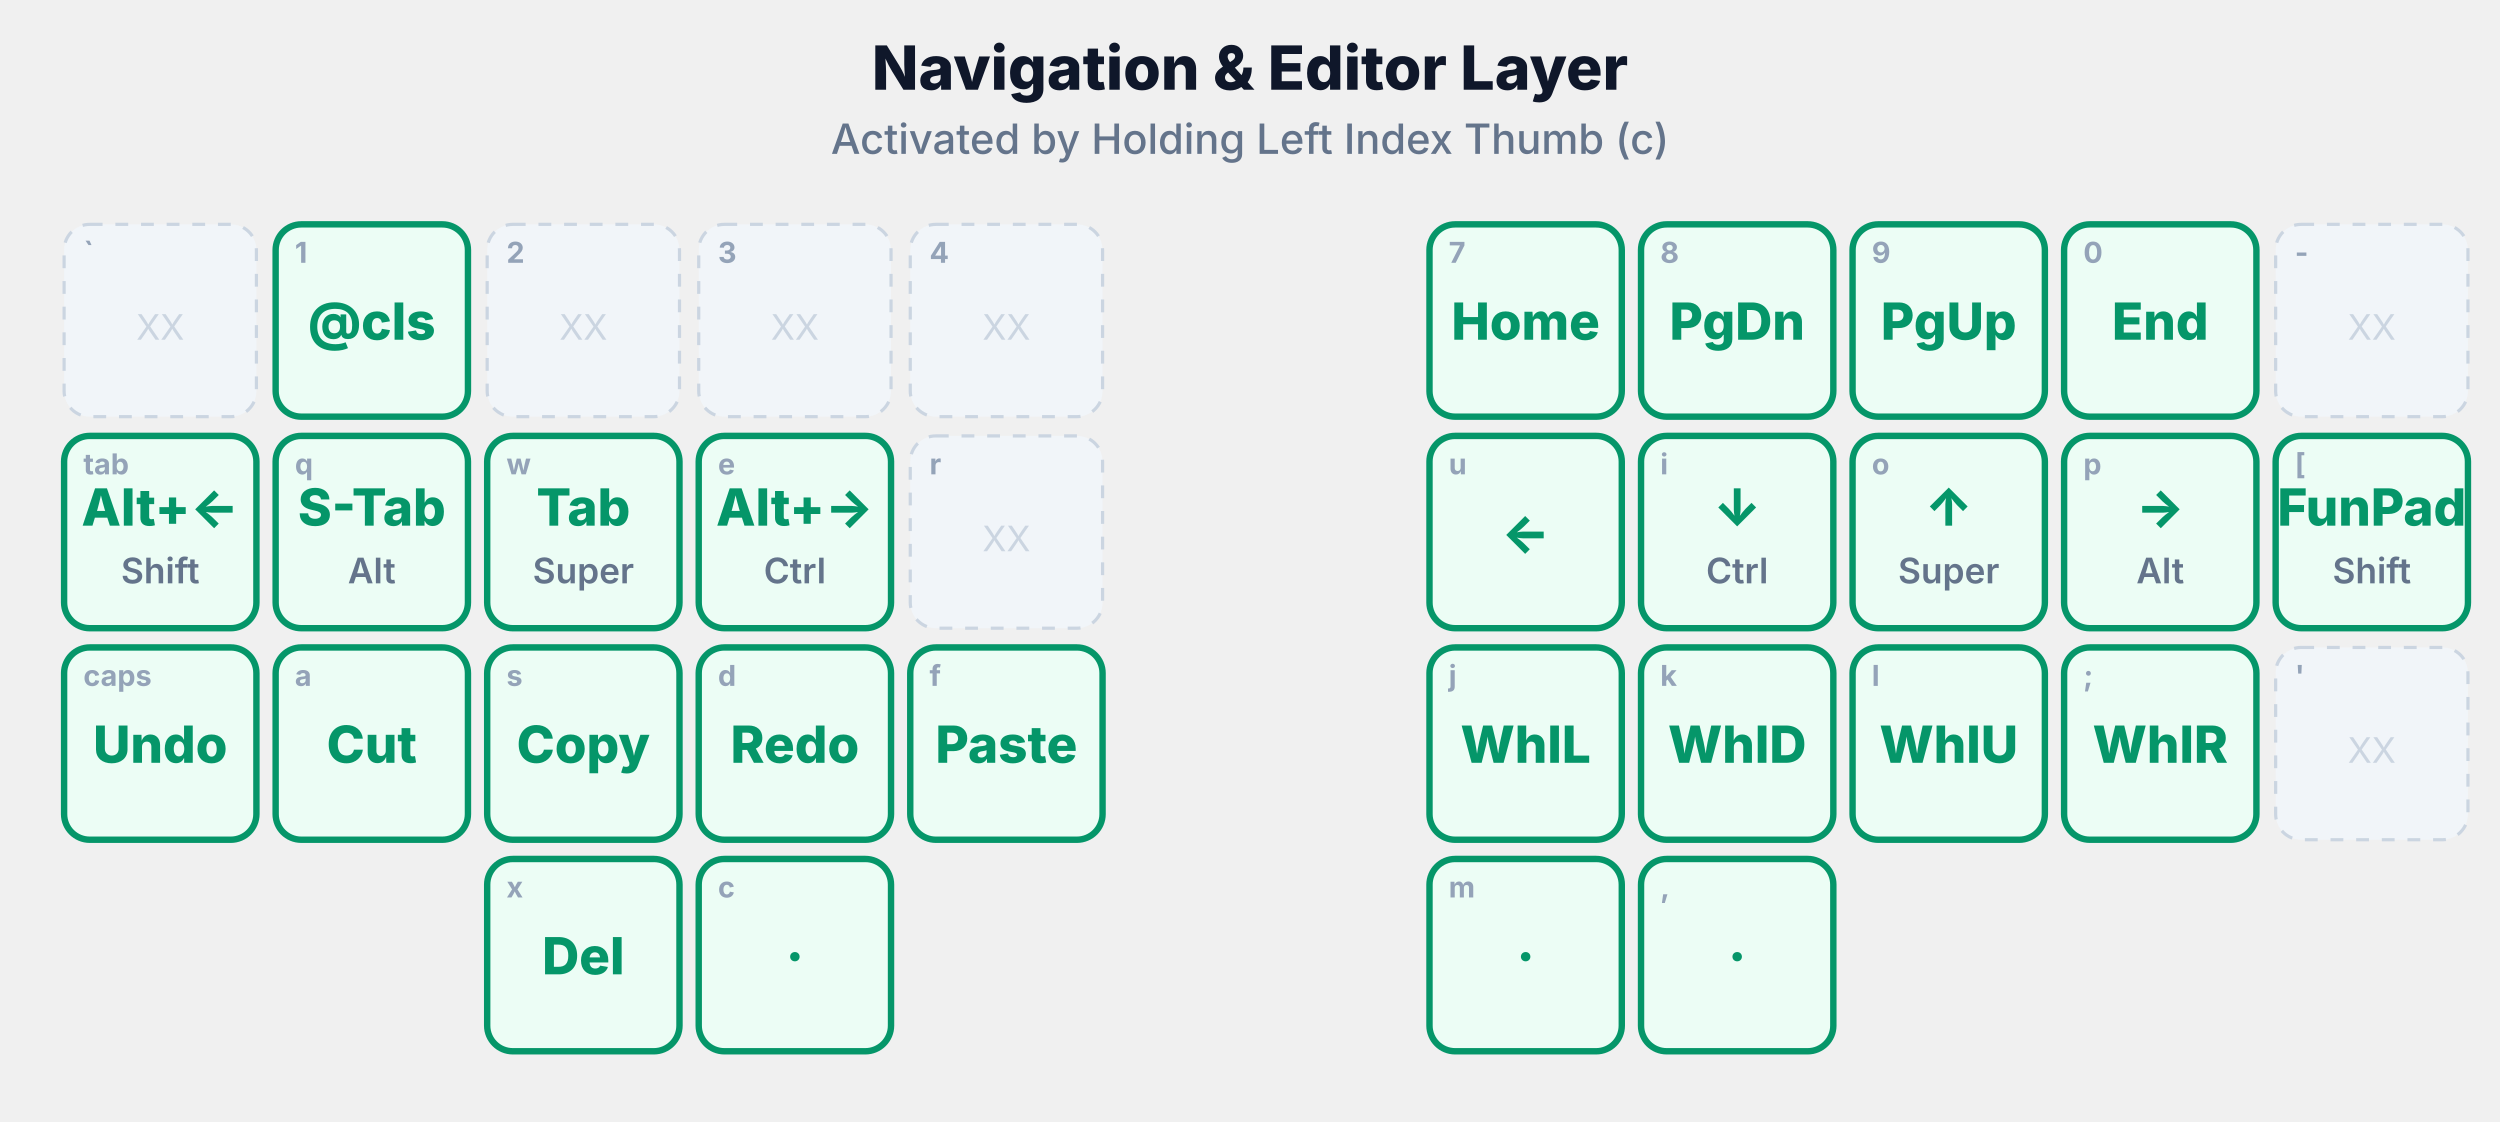
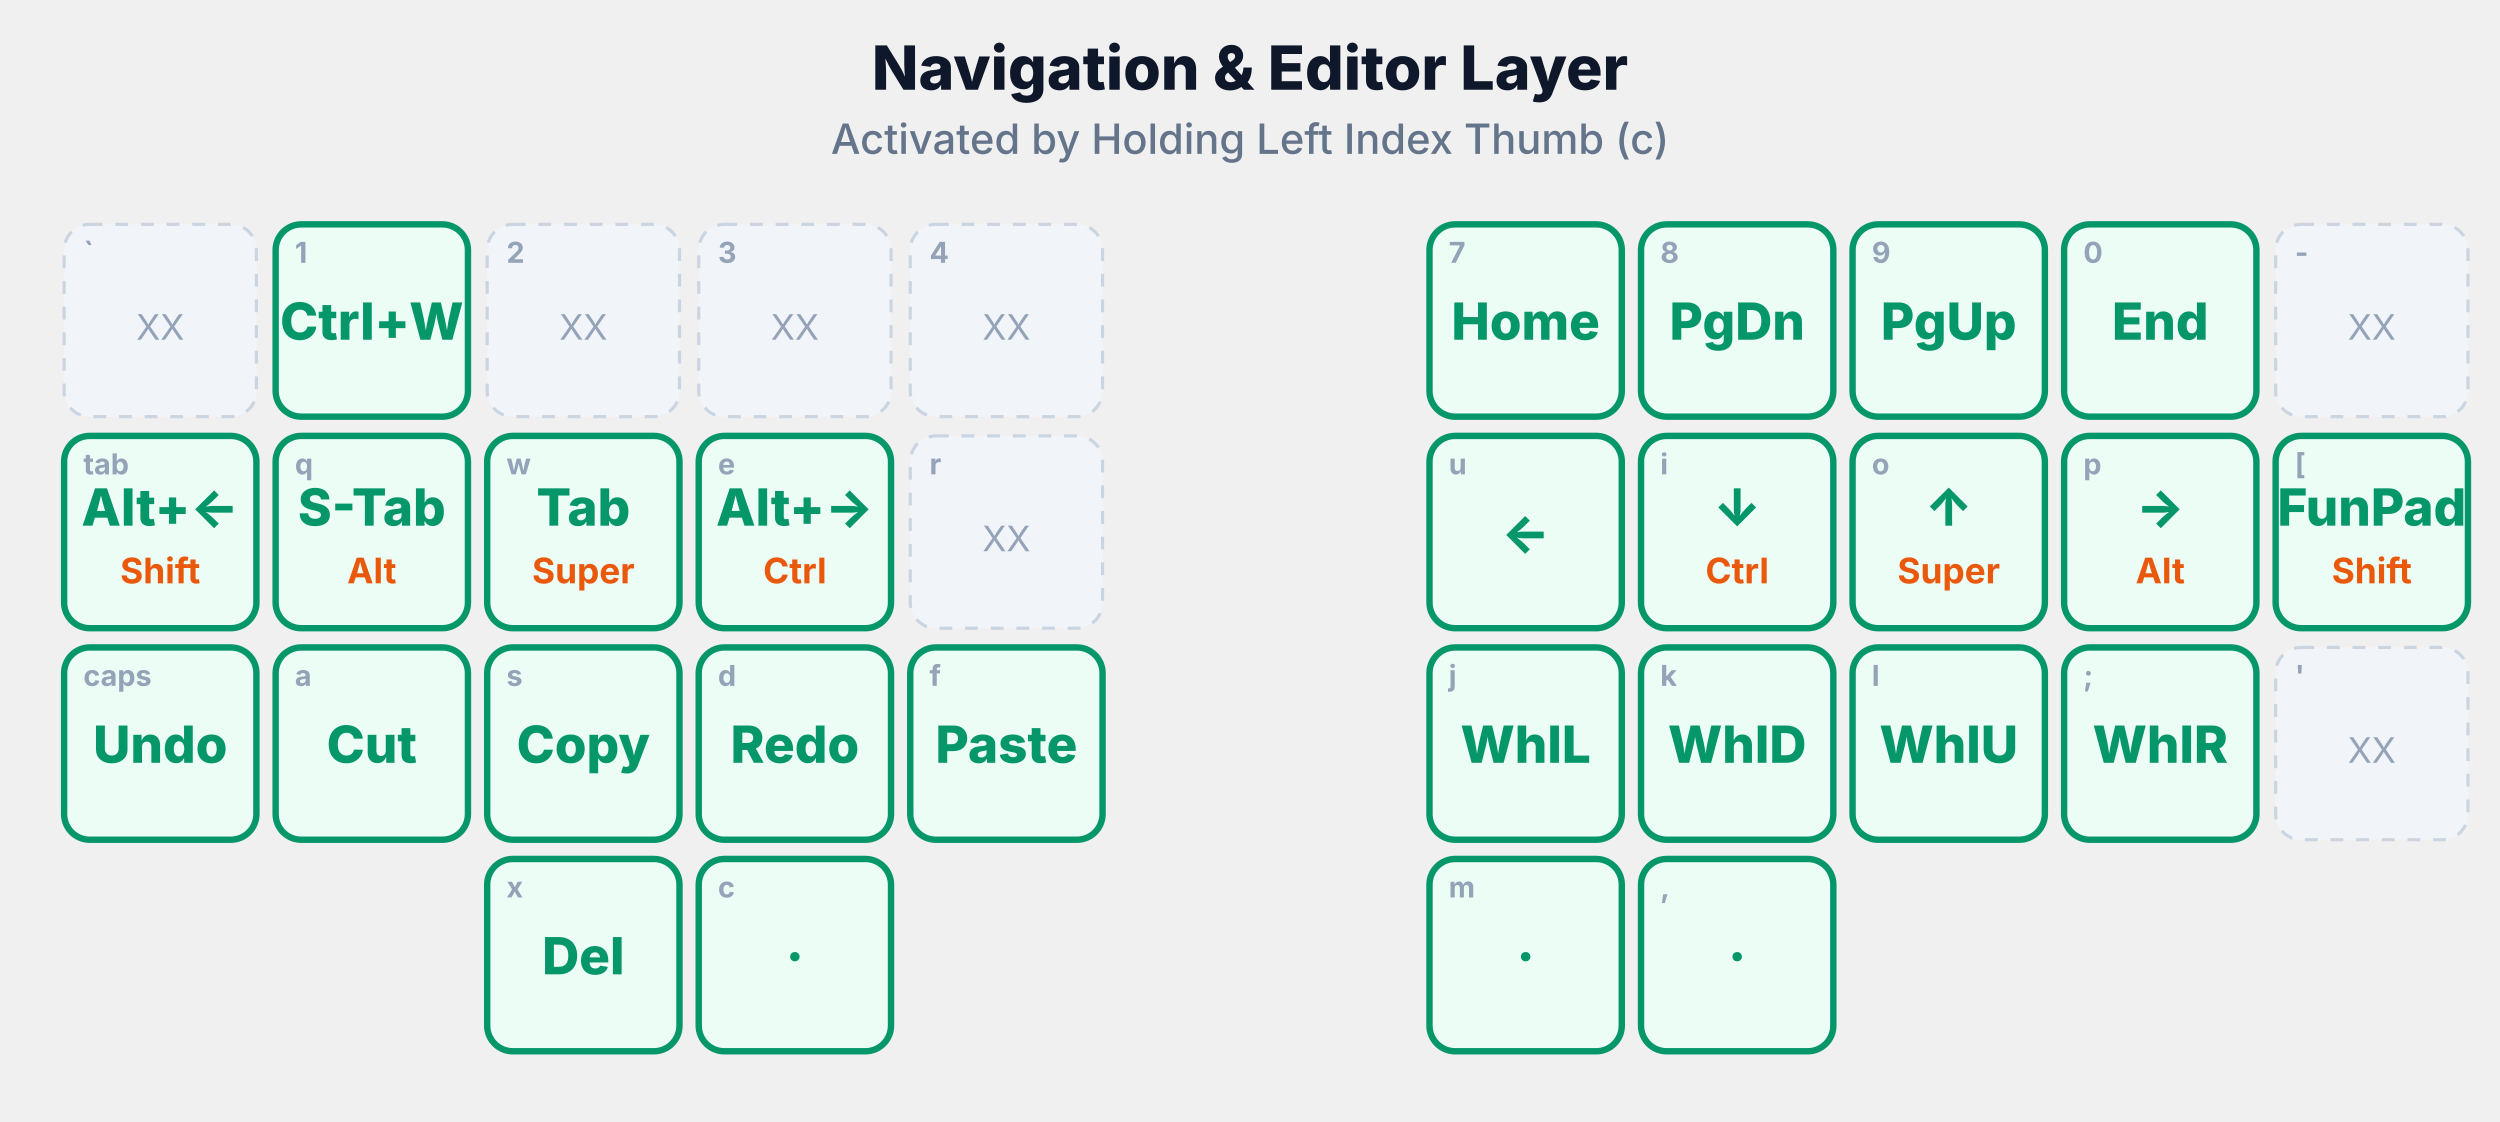
<svg xmlns="http://www.w3.org/2000/svg" viewBox="0 0 780 350">
  <style>
    :root { color-scheme: light dark; }
-     rect.key { fill: #ffffff; stroke: #cbd5e1; stroke-width: 1.5px; rx: 8px; ry: 8px; }
-     rect.gap { fill: #f1f5f9; stroke: #cbd5e1; stroke-dasharray: 4 4; rx: 8px; ry: 8px; }
-     rect.active { fill: #ecfdf5; stroke: #059669; stroke-width: 2px; rx: 8px; ry: 8px; }
+     rect.key { fill: #ffffff; stroke: #cbd5e1; stroke-width: 1.5px; }
+     rect.gap { fill: #f1f5f9; stroke: #cbd5e1; stroke-dasharray: 4 4; }
+     rect.active { fill: #ecfdf5; stroke: #059669; stroke-width: 2px; }
    text { font-family: system-ui, -apple-system, sans-serif; text-anchor: middle; }
    text.title { font-size: 19px; font-weight: 800; fill: #0f172a; }
    text.subtitle { font-size: 13px; font-weight: 500; fill: #64748b; }
    text.phys { font-size: 9px; font-weight: 700; fill: #94a3b8; text-anchor: start; }
    text.main { font-size: 16px; font-weight: 800; fill: #059669; }
    text.sub { font-size: 11px; font-weight: 600; fill: #64748b; }
-     text.dead { font-size: 11px; fill: #cbd5e1; }
+     text.hrm-sub { font-size: 11px; font-weight: 700; fill: #ea580c; }
+     text.dead { font-size: 11px; fill: #94a3b8; }
    @media (prefers-color-scheme: dark) {
      rect.key { fill: #1e293b; stroke: #334155; }
      rect.gap { fill: #0f172a; stroke: #334155; }
      rect.active { fill: #064e3b; stroke: #34d399; }
      text.title { fill: #f8fafc; }
      text.subtitle { fill: #94a3b8; }
-       text.phys { fill: #64748b; }
+       text.phys { fill: #94a3b8; }
      text.main { fill: #34d399; }
      text.sub { fill: #94a3b8; }
-       text.dead { fill: #475569; }
+       text.hrm-sub { fill: #fb923c; }
+       text.dead { fill: #64748b; }
    }
  </style>
  <text x="390" y="28" class="title">Navigation &amp; Editor Layer</text>
  <text x="390" y="48" class="subtitle">Activated by Holding Left Index Thumb (c)</text>
  <g transform="translate(20,70)">
-     <rect width="60" height="60" class="gap" />
+     <rect width="60" height="60" rx="8" class="gap" />
    <text x="6" y="12" class="phys">`</text>
    <text x="30" y="36" class="dead">XX</text>
  </g>
  <g transform="translate(86,70)">
-     <rect width="60" height="60" class="active" />
+     <rect width="60" height="60" rx="8" class="active" />
    <text x="6" y="12" class="phys">1</text>
-     <text x="30" y="36" class="main">@cls</text>
+     <text x="30" y="36" class="main" font-size="11px">Ctrl+W</text>
  </g>
  <g transform="translate(152,70)">
-     <rect width="60" height="60" class="gap" />
+     <rect width="60" height="60" rx="8" class="gap" />
    <text x="6" y="12" class="phys">2</text>
    <text x="30" y="36" class="dead">XX</text>
  </g>
  <g transform="translate(218,70)">
-     <rect width="60" height="60" class="gap" />
+     <rect width="60" height="60" rx="8" class="gap" />
    <text x="6" y="12" class="phys">3</text>
    <text x="30" y="36" class="dead">XX</text>
  </g>
  <g transform="translate(284,70)">
-     <rect width="60" height="60" class="gap" />
+     <rect width="60" height="60" rx="8" class="gap" />
    <text x="6" y="12" class="phys">4</text>
    <text x="30" y="36" class="dead">XX</text>
  </g>
  <g transform="translate(446,70)">
-     <rect width="60" height="60" class="active" />
+     <rect width="60" height="60" rx="8" class="active" />
    <text x="6" y="12" class="phys">7</text>
    <text x="30" y="36" class="main">Home</text>
  </g>
  <g transform="translate(512,70)">
-     <rect width="60" height="60" class="active" />
+     <rect width="60" height="60" rx="8" class="active" />
    <text x="6" y="12" class="phys">8</text>
    <text x="30" y="36" class="main">PgDn</text>
  </g>
  <g transform="translate(578,70)">
-     <rect width="60" height="60" class="active" />
+     <rect width="60" height="60" rx="8" class="active" />
    <text x="6" y="12" class="phys">9</text>
    <text x="30" y="36" class="main">PgUp</text>
  </g>
  <g transform="translate(644,70)">
-     <rect width="60" height="60" class="active" />
+     <rect width="60" height="60" rx="8" class="active" />
    <text x="6" y="12" class="phys">0</text>
    <text x="30" y="36" class="main">End</text>
  </g>
  <g transform="translate(710,70)">
-     <rect width="60" height="60" class="gap" />
+     <rect width="60" height="60" rx="8" class="gap" />
    <text x="6" y="12" class="phys">-</text>
    <text x="30" y="36" class="dead">XX</text>
  </g>
  <g transform="translate(20,136)">
-     <rect width="60" height="60" class="active" />
+     <rect width="60" height="60" rx="8" class="active" />
    <text x="6" y="12" class="phys">tab</text>
-     <text x="30" y="28" class="main">Alt+←</text>
-     <text x="30" y="46" class="sub" font-weight="700" fill="#ea580c">Shift</text>
+     <text x="30" y="28" class="main" font-size="11px">Alt+←</text>
+     <text x="30" y="46" class="hrm-sub">Shift</text>
  </g>
  <g transform="translate(86,136)">
-     <rect width="60" height="60" class="active" />
+     <rect width="60" height="60" rx="8" class="active" />
    <text x="6" y="12" class="phys">q</text>
-     <text x="30" y="28" class="main">S-Tab</text>
-     <text x="30" y="46" class="sub" font-weight="700" fill="#ea580c">Alt</text>
+     <text x="30" y="28" class="main" font-size="11px">S-Tab</text>
+     <text x="30" y="46" class="hrm-sub">Alt</text>
  </g>
  <g transform="translate(152,136)">
-     <rect width="60" height="60" class="active" />
+     <rect width="60" height="60" rx="8" class="active" />
    <text x="6" y="12" class="phys">w</text>
    <text x="30" y="28" class="main">Tab</text>
-     <text x="30" y="46" class="sub" font-weight="700" fill="#ea580c">Super</text>
+     <text x="30" y="46" class="hrm-sub">Super</text>
  </g>
  <g transform="translate(218,136)">
-     <rect width="60" height="60" class="active" />
+     <rect width="60" height="60" rx="8" class="active" />
    <text x="6" y="12" class="phys">e</text>
-     <text x="30" y="28" class="main">Alt+→</text>
-     <text x="30" y="46" class="sub" font-weight="700" fill="#ea580c">Ctrl</text>
+     <text x="30" y="28" class="main" font-size="11px">Alt+→</text>
+     <text x="30" y="46" class="hrm-sub">Ctrl</text>
  </g>
  <g transform="translate(284,136)">
-     <rect width="60" height="60" class="gap" />
+     <rect width="60" height="60" rx="8" class="gap" />
    <text x="6" y="12" class="phys">r</text>
    <text x="30" y="36" class="dead">XX</text>
  </g>
  <g transform="translate(446,136)">
-     <rect width="60" height="60" class="active" />
+     <rect width="60" height="60" rx="8" class="active" />
    <text x="6" y="12" class="phys">u</text>
    <text x="30" y="36" class="main">←</text>
  </g>
  <g transform="translate(512,136)">
-     <rect width="60" height="60" class="active" />
+     <rect width="60" height="60" rx="8" class="active" />
    <text x="6" y="12" class="phys">i</text>
    <text x="30" y="28" class="main">↓</text>
-     <text x="30" y="46" class="sub" font-weight="700" fill="#ea580c">Ctrl</text>
+     <text x="30" y="46" class="hrm-sub">Ctrl</text>
  </g>
  <g transform="translate(578,136)">
-     <rect width="60" height="60" class="active" />
+     <rect width="60" height="60" rx="8" class="active" />
    <text x="6" y="12" class="phys">o</text>
    <text x="30" y="28" class="main">↑</text>
-     <text x="30" y="46" class="sub" font-weight="700" fill="#ea580c">Super</text>
+     <text x="30" y="46" class="hrm-sub">Super</text>
  </g>
  <g transform="translate(644,136)">
-     <rect width="60" height="60" class="active" />
+     <rect width="60" height="60" rx="8" class="active" />
    <text x="6" y="12" class="phys">p</text>
    <text x="30" y="28" class="main">→</text>
-     <text x="30" y="46" class="sub" font-weight="700" fill="#ea580c">Alt</text>
+     <text x="30" y="46" class="hrm-sub">Alt</text>
  </g>
  <g transform="translate(710,136)">
-     <rect width="60" height="60" class="active" />
+     <rect width="60" height="60" rx="8" class="active" />
    <text x="6" y="12" class="phys">[</text>
-     <text x="30" y="28" class="main">FunPad</text>
-     <text x="30" y="46" class="sub" font-weight="700" fill="#ea580c">Shift</text>
+     <text x="30" y="28" class="main" font-size="11px">FunPad</text>
+     <text x="30" y="46" class="hrm-sub">Shift</text>
  </g>
  <g transform="translate(20,202)">
-     <rect width="60" height="60" class="active" />
+     <rect width="60" height="60" rx="8" class="active" />
    <text x="6" y="12" class="phys">caps</text>
    <text x="30" y="36" class="main">Undo</text>
  </g>
  <g transform="translate(86,202)">
-     <rect width="60" height="60" class="active" />
+     <rect width="60" height="60" rx="8" class="active" />
    <text x="6" y="12" class="phys">a</text>
    <text x="30" y="36" class="main">Cut</text>
  </g>
  <g transform="translate(152,202)">
-     <rect width="60" height="60" class="active" />
+     <rect width="60" height="60" rx="8" class="active" />
    <text x="6" y="12" class="phys">s</text>
    <text x="30" y="36" class="main">Copy</text>
  </g>
  <g transform="translate(218,202)">
-     <rect width="60" height="60" class="active" />
+     <rect width="60" height="60" rx="8" class="active" />
    <text x="6" y="12" class="phys">d</text>
    <text x="30" y="36" class="main">Redo</text>
  </g>
  <g transform="translate(284,202)">
-     <rect width="60" height="60" class="active" />
+     <rect width="60" height="60" rx="8" class="active" />
    <text x="6" y="12" class="phys">f</text>
-     <text x="30" y="36" class="main">Paste</text>
+     <text x="30" y="36" class="main" font-size="11px">Paste</text>
  </g>
  <g transform="translate(446,202)">
-     <rect width="60" height="60" class="active" />
+     <rect width="60" height="60" rx="8" class="active" />
    <text x="6" y="12" class="phys">j</text>
    <text x="30" y="36" class="main">WhlL</text>
  </g>
  <g transform="translate(512,202)">
-     <rect width="60" height="60" class="active" />
+     <rect width="60" height="60" rx="8" class="active" />
    <text x="6" y="12" class="phys">k</text>
    <text x="30" y="36" class="main">WhlD</text>
  </g>
  <g transform="translate(578,202)">
-     <rect width="60" height="60" class="active" />
+     <rect width="60" height="60" rx="8" class="active" />
    <text x="6" y="12" class="phys">l</text>
    <text x="30" y="36" class="main">WhlU</text>
  </g>
  <g transform="translate(644,202)">
-     <rect width="60" height="60" class="active" />
+     <rect width="60" height="60" rx="8" class="active" />
    <text x="6" y="12" class="phys">;</text>
    <text x="30" y="36" class="main">WhlR</text>
  </g>
  <g transform="translate(710,202)">
-     <rect width="60" height="60" class="gap" />
+     <rect width="60" height="60" rx="8" class="gap" />
    <text x="6" y="12" class="phys">'</text>
    <text x="30" y="36" class="dead">XX</text>
  </g>
  <g transform="translate(152,268)">
-     <rect width="60" height="60" class="active" />
+     <rect width="60" height="60" rx="8" class="active" />
    <text x="6" y="12" class="phys">x</text>
    <text x="30" y="36" class="main">Del</text>
  </g>
  <g transform="translate(218,268)">
-     <rect width="60" height="60" class="active" />
+     <rect width="60" height="60" rx="8" class="active" />
    <text x="6" y="12" class="phys">c</text>
    <text x="30" y="36" class="main">·</text>
  </g>
  <g transform="translate(446,268)">
-     <rect width="60" height="60" class="active" />
+     <rect width="60" height="60" rx="8" class="active" />
    <text x="6" y="12" class="phys">m</text>
    <text x="30" y="36" class="main">·</text>
  </g>
  <g transform="translate(512,268)">
-     <rect width="60" height="60" class="active" />
+     <rect width="60" height="60" rx="8" class="active" />
    <text x="6" y="12" class="phys">,</text>
    <text x="30" y="36" class="main">·</text>
  </g>
</svg>
